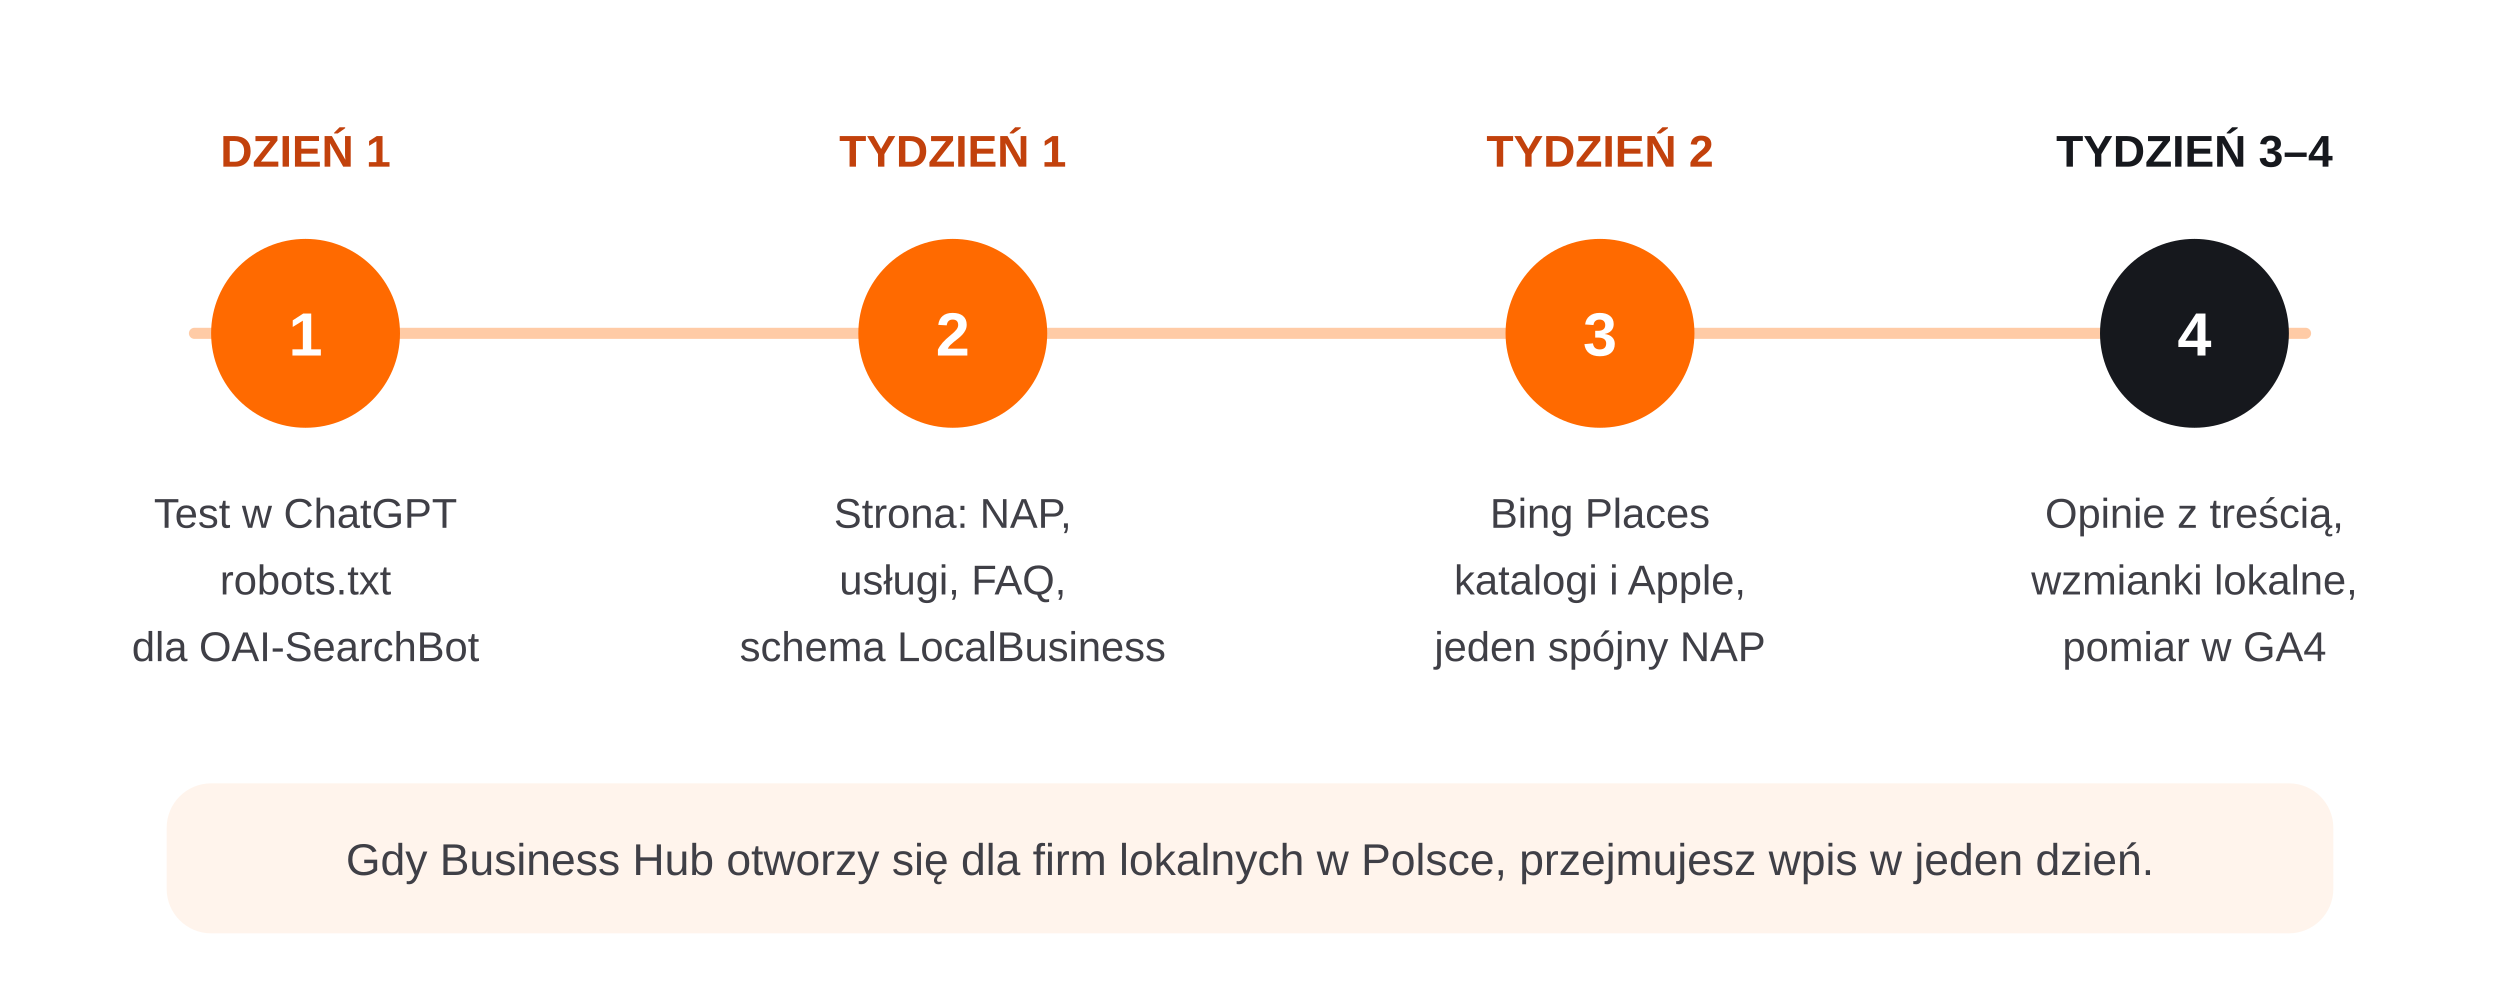
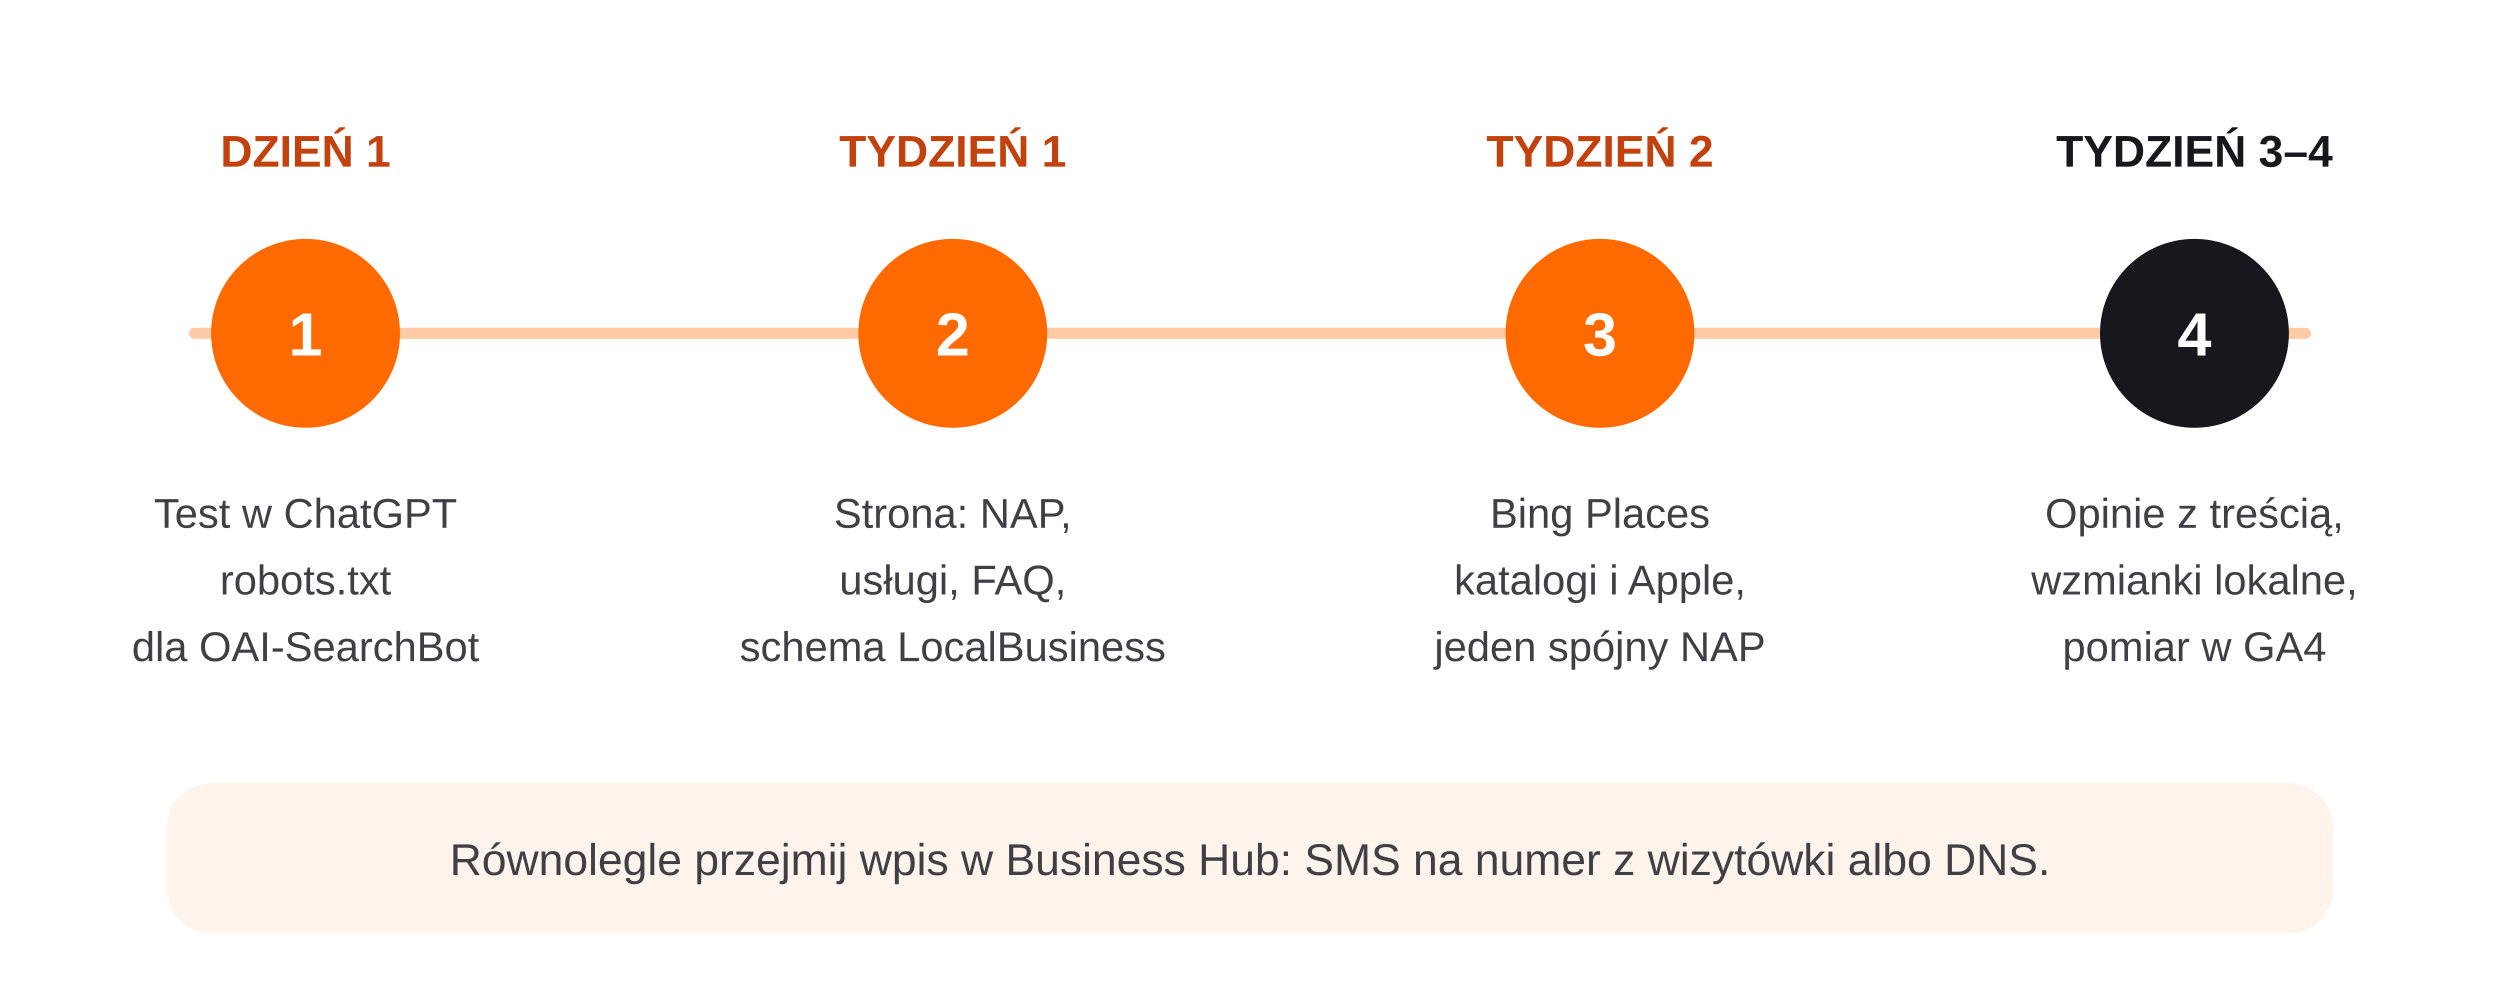
<svg xmlns="http://www.w3.org/2000/svg" viewBox="0 0 900 360" width="900" height="360" role="img" aria-labelledby="t d">
  <rect width="900" height="360" fill="#ffffff" />
  <line x1="70" y1="120" x2="830" y2="120" stroke="#FF6A00" stroke-width="4" stroke-linecap="round" opacity="0.35" />
  <g font-family="Segoe UI, Arial, sans-serif">
    <circle cx="110" cy="120" r="34" fill="#FF6A00" />
    <text x="110" y="128" text-anchor="middle" font-size="22" font-weight="800" fill="#fff">1</text>
    <circle cx="343" cy="120" r="34" fill="#FF6A00" />
    <text x="343" y="128" text-anchor="middle" font-size="22" font-weight="800" fill="#fff">2</text>
    <circle cx="576" cy="120" r="34" fill="#FF6A00" />
    <text x="576" y="128" text-anchor="middle" font-size="22" font-weight="800" fill="#fff">3</text>
    <circle cx="790" cy="120" r="34" fill="#16181d" />
    <text x="790" y="128" text-anchor="middle" font-size="22" font-weight="800" fill="#fff">4</text>
    <text x="110" y="60" text-anchor="middle" font-size="16" font-weight="800" fill="#c2410c">DZIEŃ 1</text>
    <text x="343" y="60" text-anchor="middle" font-size="16" font-weight="800" fill="#c2410c">TYDZIEŃ 1</text>
    <text x="576" y="60" text-anchor="middle" font-size="16" font-weight="800" fill="#c2410c">TYDZIEŃ 2</text>
    <text x="790" y="60" text-anchor="middle" font-size="16" font-weight="800" fill="#16181d">TYDZIEŃ 3–4</text>
    <g font-size="15" fill="#3f3f46" text-anchor="middle">
      <text x="110" y="190">Test w ChatGPT</text>
      <text x="110" y="214">robots.txt</text>
      <text x="110" y="238">dla OAI-SearchBot</text>
      <text x="343" y="190">Strona: NAP,</text>
      <text x="343" y="214">usługi, FAQ,</text>
      <text x="343" y="238">schema LocalBusiness</text>
      <text x="576" y="190">Bing Places</text>
      <text x="576" y="214">katalogi i Apple,</text>
      <text x="576" y="238">jeden spójny NAP</text>
      <text x="790" y="190">Opinie z treścią,</text>
      <text x="790" y="214">wzmianki lokalne,</text>
      <text x="790" y="238">pomiar w GA4</text>
    </g>
    <rect x="60" y="282" width="780" height="54" rx="16" fill="#fff4ec" />
-     <text x="450" y="315" text-anchor="middle" font-size="16" fill="#3f3f46">Gdy Business Hub otworzy się dla firm lokalnych w Polsce, przejmujesz wpis w jeden dzień.</text>
+     <text x="450" y="315" text-anchor="middle" font-size="16" fill="#3f3f46">Równolegle przejmij wpis w Business Hub: SMS na numer z wizytówki albo DNS.</text>
  </g>
</svg>
